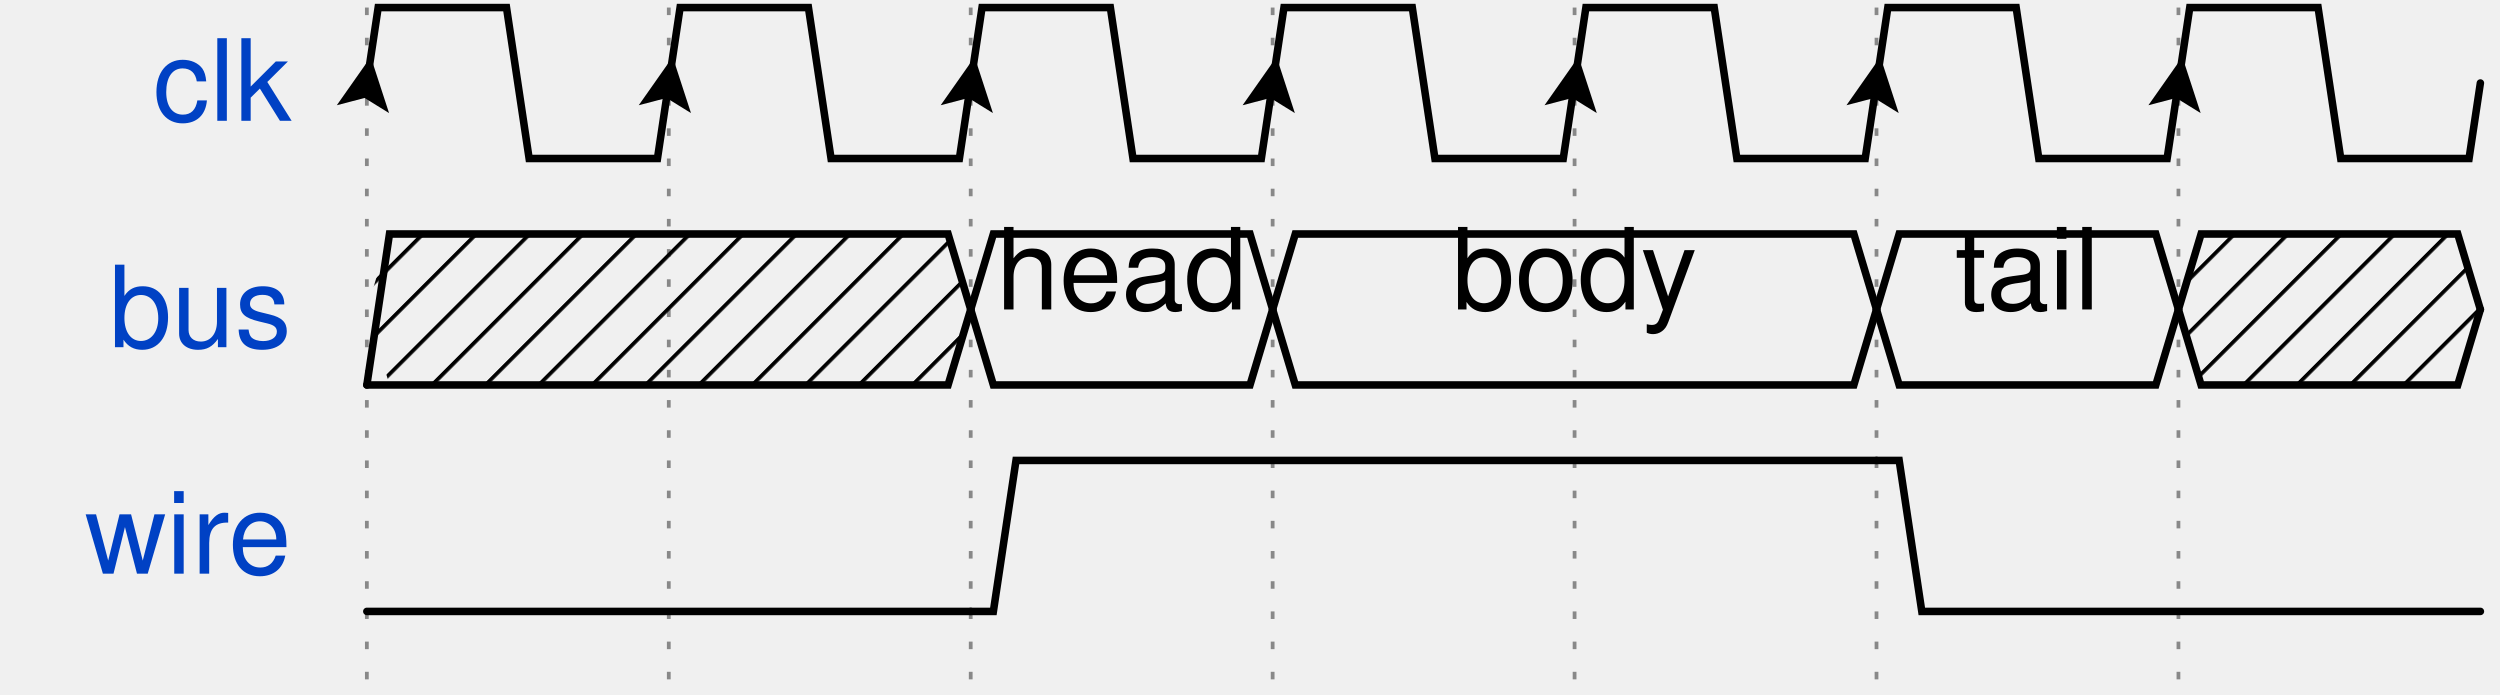
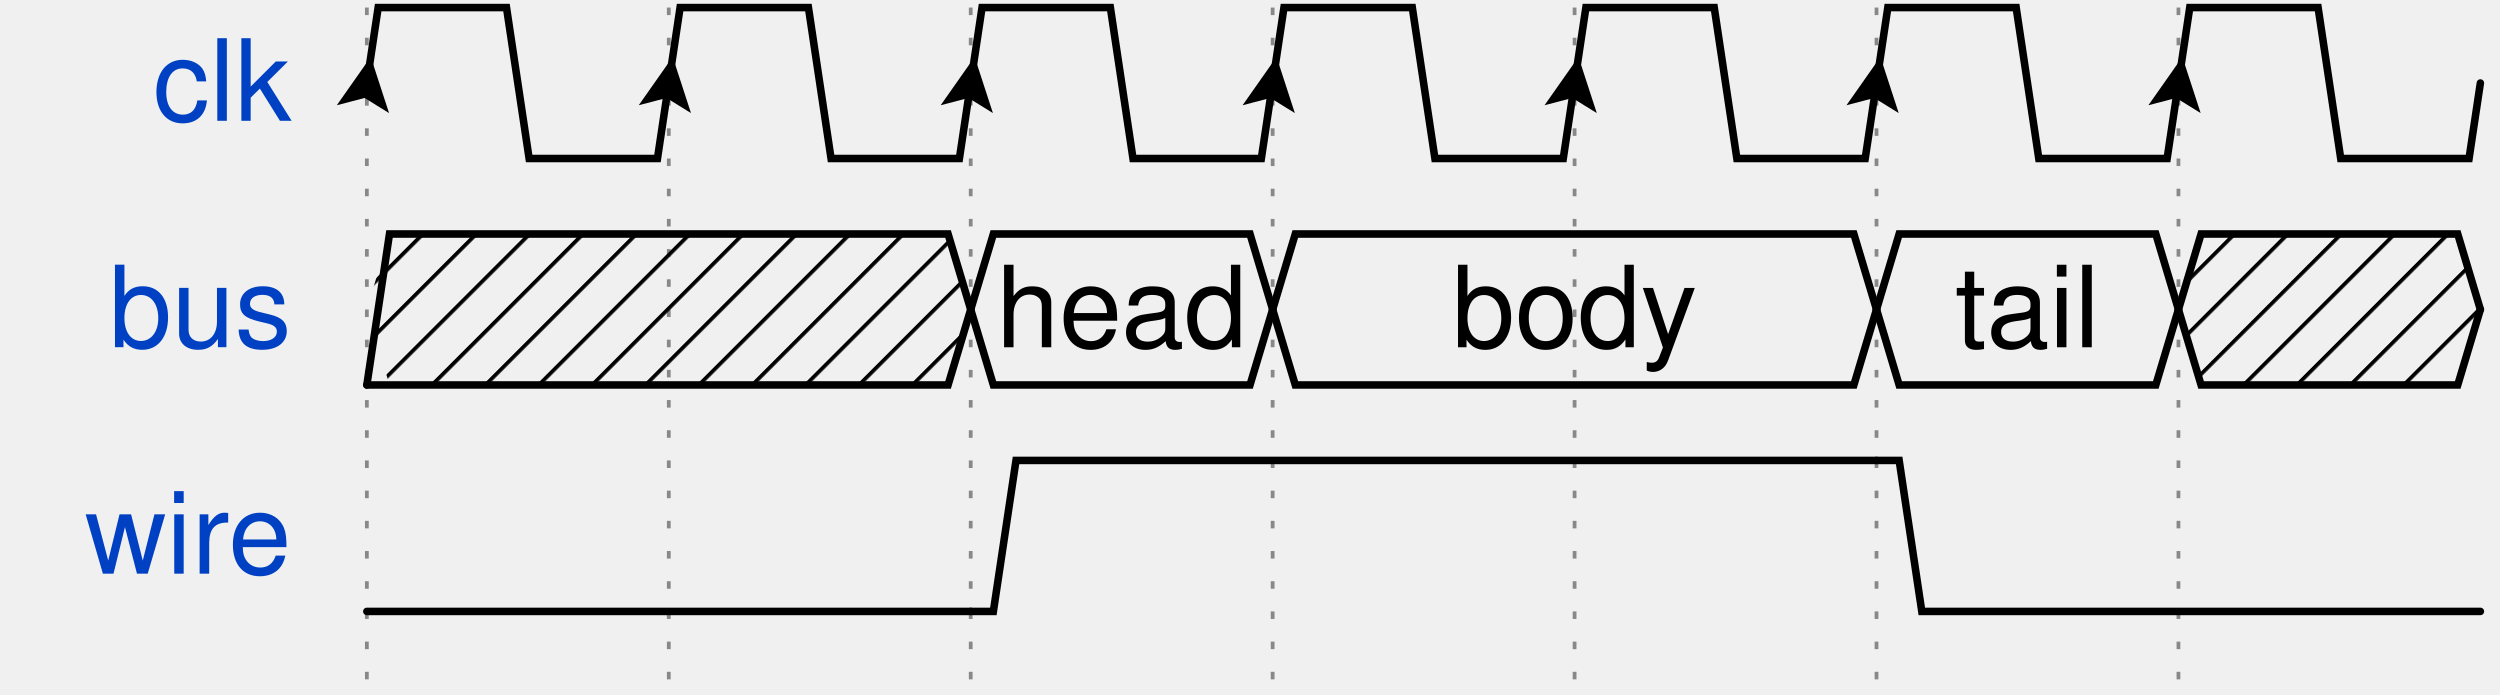
<svg xmlns="http://www.w3.org/2000/svg" width="324" height="90.0" viewBox="-1 -1 326 92.0" overflow="hidden">
  <style>
text{font-size:15px;
    font-style:normal;
    font-variant:normal;
    font-weight:normal;
    font-stretch:normal;
    text-align:center;
    fill-opacity:1;
    font-family:helvetica}
.muted{fill:#aaa}
.warning{fill:#f6b900}
.error{fill:#f60000}
.info{fill:#0041c4}
.success{fill:#00ab00}
.h1{font-size:33pt;font-weight:bold}
.h2{font-size:27pt;font-weight:bold}
.h3{font-size:20pt;font-weight:bold}
.h4{font-size:14pt;font-weight:bold}
.h5{font-size:11pt;font-weight:bold}
.h6{font-size:8pt;font-weight:bold}
.path{fill:none;
    stroke:#000;
    stroke-width:1;
    stroke-linecap:round;
    stroke-linejoin:miter;
    stroke-miterlimit:4;
    stroke-opacity:1;
    stroke-dasharray:none}
.stripe{fill:none;
    stroke:#000;
    stroke-width:0.5;
    stroke-linecap:round;
    stroke-linejoin:miter;
    stroke-miterlimit:4;
    stroke-opacity:1;
    stroke-dasharray:none}
.arrow{fill:#000000;fill-opacity:1;stroke:none}
.hide{fill:#ffffff;fill-opacity:1;stroke:2}
.s3 &gt; polygon {fill:#ffffb4;fill-opacity:1,stroke:none}
.s4 &gt; polygon {fill:#ffe0b9;fill-opacity:1,stroke:none}
.s5 &gt; polygon {fill:#b9e0ff;fill-opacity:1,stroke:none}
.ticks {stroke: rgb(136, 136, 136); stroke-width: 0.5; stroke-dasharray: 1,3;}
.edges {fill:none;stroke:#00F;stroke-width:1}
.edges.arrowhead {marker-start:url(#arrow); overflow:visible;}
.edges.arrowtail {marker-end:url(#arrow); overflow:visible;}
.edges + text {font-size:10px; filter: url(#solid); transform: translate(0, 2.5px);}
</style>
  <defs>
    <pattern id="diagonalHatch" width="5" height="5" patternTransform="rotate(45 0 0)" patternUnits="userSpaceOnUse">
      <line x1="0" y1="0" x2="0" y2="5" style="stroke:black; stroke-width:1" />
    </pattern>
    <marker id="arrow" viewBox="0 0 10 10" refX="10" refY="5" markerWidth="8" markerHeight="8" orient="auto-start-reverse" style="fill:#00F;">
      <path d="M 0 0 L 10 5 L 0 10 z" />
    </marker>
    <filter x="0" y="0" width="1" height="1" id="solid">
      <feFlood flood-color="white" />
      <feComposite in="SourceGraphic" />
    </filter>
  </defs>
  <g id="a">
    <g id="ticks_3" transform="translate(45, 0)">
      <path d="m0,0 0,90.0" class="ticks" />
      <path d="m40,0 0,90.0" class="ticks" />
      <path d="m80,0 0,90.0" class="ticks" />
      <path d="m120,0 0,90.0" class="ticks" />
      <path d="m160,0 0,90.0" class="ticks" />
      <path d="m200,0 0,90.0" class="ticks" />
      <path d="m240,0 0,90.0" class="ticks" />
    </g>
    <g id="clk" transform="translate(45, 0)">
      <text x="-10" y="15" class="info" text-anchor="end" xml:space="preserve">clk</text>
      <g data-symbol="BRICKS.Pclk" transform="translate(0, 0)" class="s">
        <path d="M0,10.0 L1.5,0 L18.5,0 L21.5,20 L38.5,20 L40.0,10.0" class="path" />
        <path d="M 0 0 L 3.5 7 L 7 0 L 3.5 1.5z" transform="translate(-3.5, 6.5) rotate(-171.4692, 3.5, 3.5)" class="arrow" />
      </g>
      <g data-symbol="BRICKS.Pclk" transform="translate(40, 0)" class="s">
        <path d="M0,10.0 L1.5,0 L18.5,0 L21.5,20 L38.5,20 L40,10.0" class="path" />
        <path d="M 0 0 L 3.5 7 L 7 0 L 3.5 1.5z" transform="translate(-3.5, 6.5) rotate(-171.4692, 3.5, 3.5)" class="arrow" />
      </g>
      <g data-symbol="BRICKS.Pclk" transform="translate(80, 0)" class="s">
        <path d="M0,10.0 L1.5,0 L18.5,0 L21.5,20 L38.5,20 L40,10.0" class="path" />
        <path d="M 0 0 L 3.5 7 L 7 0 L 3.5 1.5z" transform="translate(-3.5, 6.5) rotate(-171.4692, 3.5, 3.5)" class="arrow" />
      </g>
      <g data-symbol="BRICKS.Pclk" transform="translate(120, 0)" class="s">
        <path d="M0,10.0 L1.5,0 L18.5,0 L21.5,20 L38.5,20 L40,10.0" class="path" />
        <path d="M 0 0 L 3.5 7 L 7 0 L 3.5 1.5z" transform="translate(-3.5, 6.5) rotate(-171.4692, 3.5, 3.5)" class="arrow" />
      </g>
      <g data-symbol="BRICKS.Pclk" transform="translate(160, 0)" class="s">
        <path d="M0,10.0 L1.5,0 L18.5,0 L21.5,20 L38.5,20 L40,10.0" class="path" />
        <path d="M 0 0 L 3.5 7 L 7 0 L 3.5 1.5z" transform="translate(-3.5, 6.5) rotate(-171.4692, 3.5, 3.5)" class="arrow" />
      </g>
      <g data-symbol="BRICKS.Pclk" transform="translate(200, 0)" class="s">
        <path d="M0,10.0 L1.5,0 L18.5,0 L21.5,20 L38.5,20 L40,10.0" class="path" />
        <path d="M 0 0 L 3.5 7 L 7 0 L 3.5 1.5z" transform="translate(-3.5, 6.5) rotate(-171.4692, 3.5, 3.5)" class="arrow" />
      </g>
      <g data-symbol="BRICKS.Pclk" transform="translate(240, 0)" class="s">
        <path d="M0,10.0 L1.5,0 L18.5,0 L21.5,20 L38.5,20 L40,10.0" class="path" />
        <path d="M 0 0 L 3.5 7 L 7 0 L 3.5 1.5z" transform="translate(-3.5, 6.5) rotate(-171.4692, 3.5, 3.5)" class="arrow" />
      </g>
    </g>
    <g id="bus" transform="translate(45, 30.0)">
      <text x="-10" y="15" class="info" text-anchor="end" xml:space="preserve">bus</text>
      <g data-symbol="BRICKS.x" transform="translate(0, 0)" class="s">
        <polygon points="0,10.0 3,0 77.0,0 80.0,10.0 77.0,20 3,20 0,10.0 " fill="url(#diagonalHatch)" />
        <path d="M0,20 L3,0 L77.0,0 L80.0,10.0" class="path" />
        <path d="M0,20 L3,20 L77.0,20 L80.0,10.0" class="path" />
      </g>
      <g data-symbol="BRICKS.data" transform="translate(80, 0)" class="s">
        <polygon points="0,10.0 3,0 37,0 40,10.0 37,20 3,20 0,10.0 " fill="none" />
        <path d="M0,10.0 L3,0 L37,0 L40,10.0" class="path" />
        <path d="M0,10.0 L3,20 L37,20 L40,10.0" class="path" />
-         <text x="20.0" y="10.0" text-anchor="middle" alignment-baseline="central">head</text>
+         <text x="20.0" y="10.0" text-anchor="middle" dominant-baseline="middle" alignment-baseline="central">head</text>
      </g>
      <g data-symbol="BRICKS.data" transform="translate(120, 0)" class="s">
        <polygon points="0,10.0 3,0 77,0 80,10.0 77,20 3,20 0,10.0 " fill="none" />
        <path d="M0,10.0 L3,0 L77,0 L80,10.0" class="path" />
        <path d="M0,10.0 L3,20 L77,20 L80,10.0" class="path" />
-         <text x="40.0" y="10.0" text-anchor="middle" alignment-baseline="central">body</text>
+         <text x="40.0" y="10.0" text-anchor="middle" dominant-baseline="middle" alignment-baseline="central">body</text>
      </g>
      <g data-symbol="BRICKS.data" transform="translate(200, 0)" class="s">
        <polygon points="0,10.0 3,0 37,0 40,10.0 37,20 3,20 0,10.0 " fill="none" />
        <path d="M0,10.0 L3,0 L37,0 L40,10.0" class="path" />
        <path d="M0,10.0 L3,20 L37,20 L40,10.0" class="path" />
-         <text x="20.0" y="10.0" text-anchor="middle" alignment-baseline="central">tail</text>
+         <text x="20.0" y="10.0" text-anchor="middle" dominant-baseline="middle" alignment-baseline="central">tail</text>
      </g>
      <g data-symbol="BRICKS.x" transform="translate(240, 0)" class="s">
        <polygon points="0,10.0 3,0 37,0 40,10.0 37,20 3,20 0,10.0 " fill="url(#diagonalHatch)" />
        <path d="M0,10.0 L3,0 L37,0 L40,10.0" class="path" />
        <path d="M0,10.0 L3,20 L37,20 L40,10.0" class="path" />
      </g>
    </g>
    <g id="wire" transform="translate(45, 60.0)">
      <text x="-10" y="15" class="info" text-anchor="end" xml:space="preserve">wire</text>
      <g data-symbol="BRICKS.zero" transform="translate(0, 0)" class="s">
        <path d="M0,20 L3,20 L6,20 L80.0,20" class="path" />
      </g>
      <g data-symbol="BRICKS.one" transform="translate(80, 0)" class="s">
        <path d="M0,20 L3,20 L6,0 L120,0" class="path" />
      </g>
      <g data-symbol="BRICKS.zero" transform="translate(200, 0)" class="s">
        <path d="M0,0 L3,0 L6,20 L80,20" class="path" />
      </g>
    </g>
  </g>
  <g id="edges" transform="translate(45, 0)">
</g>
</svg>
